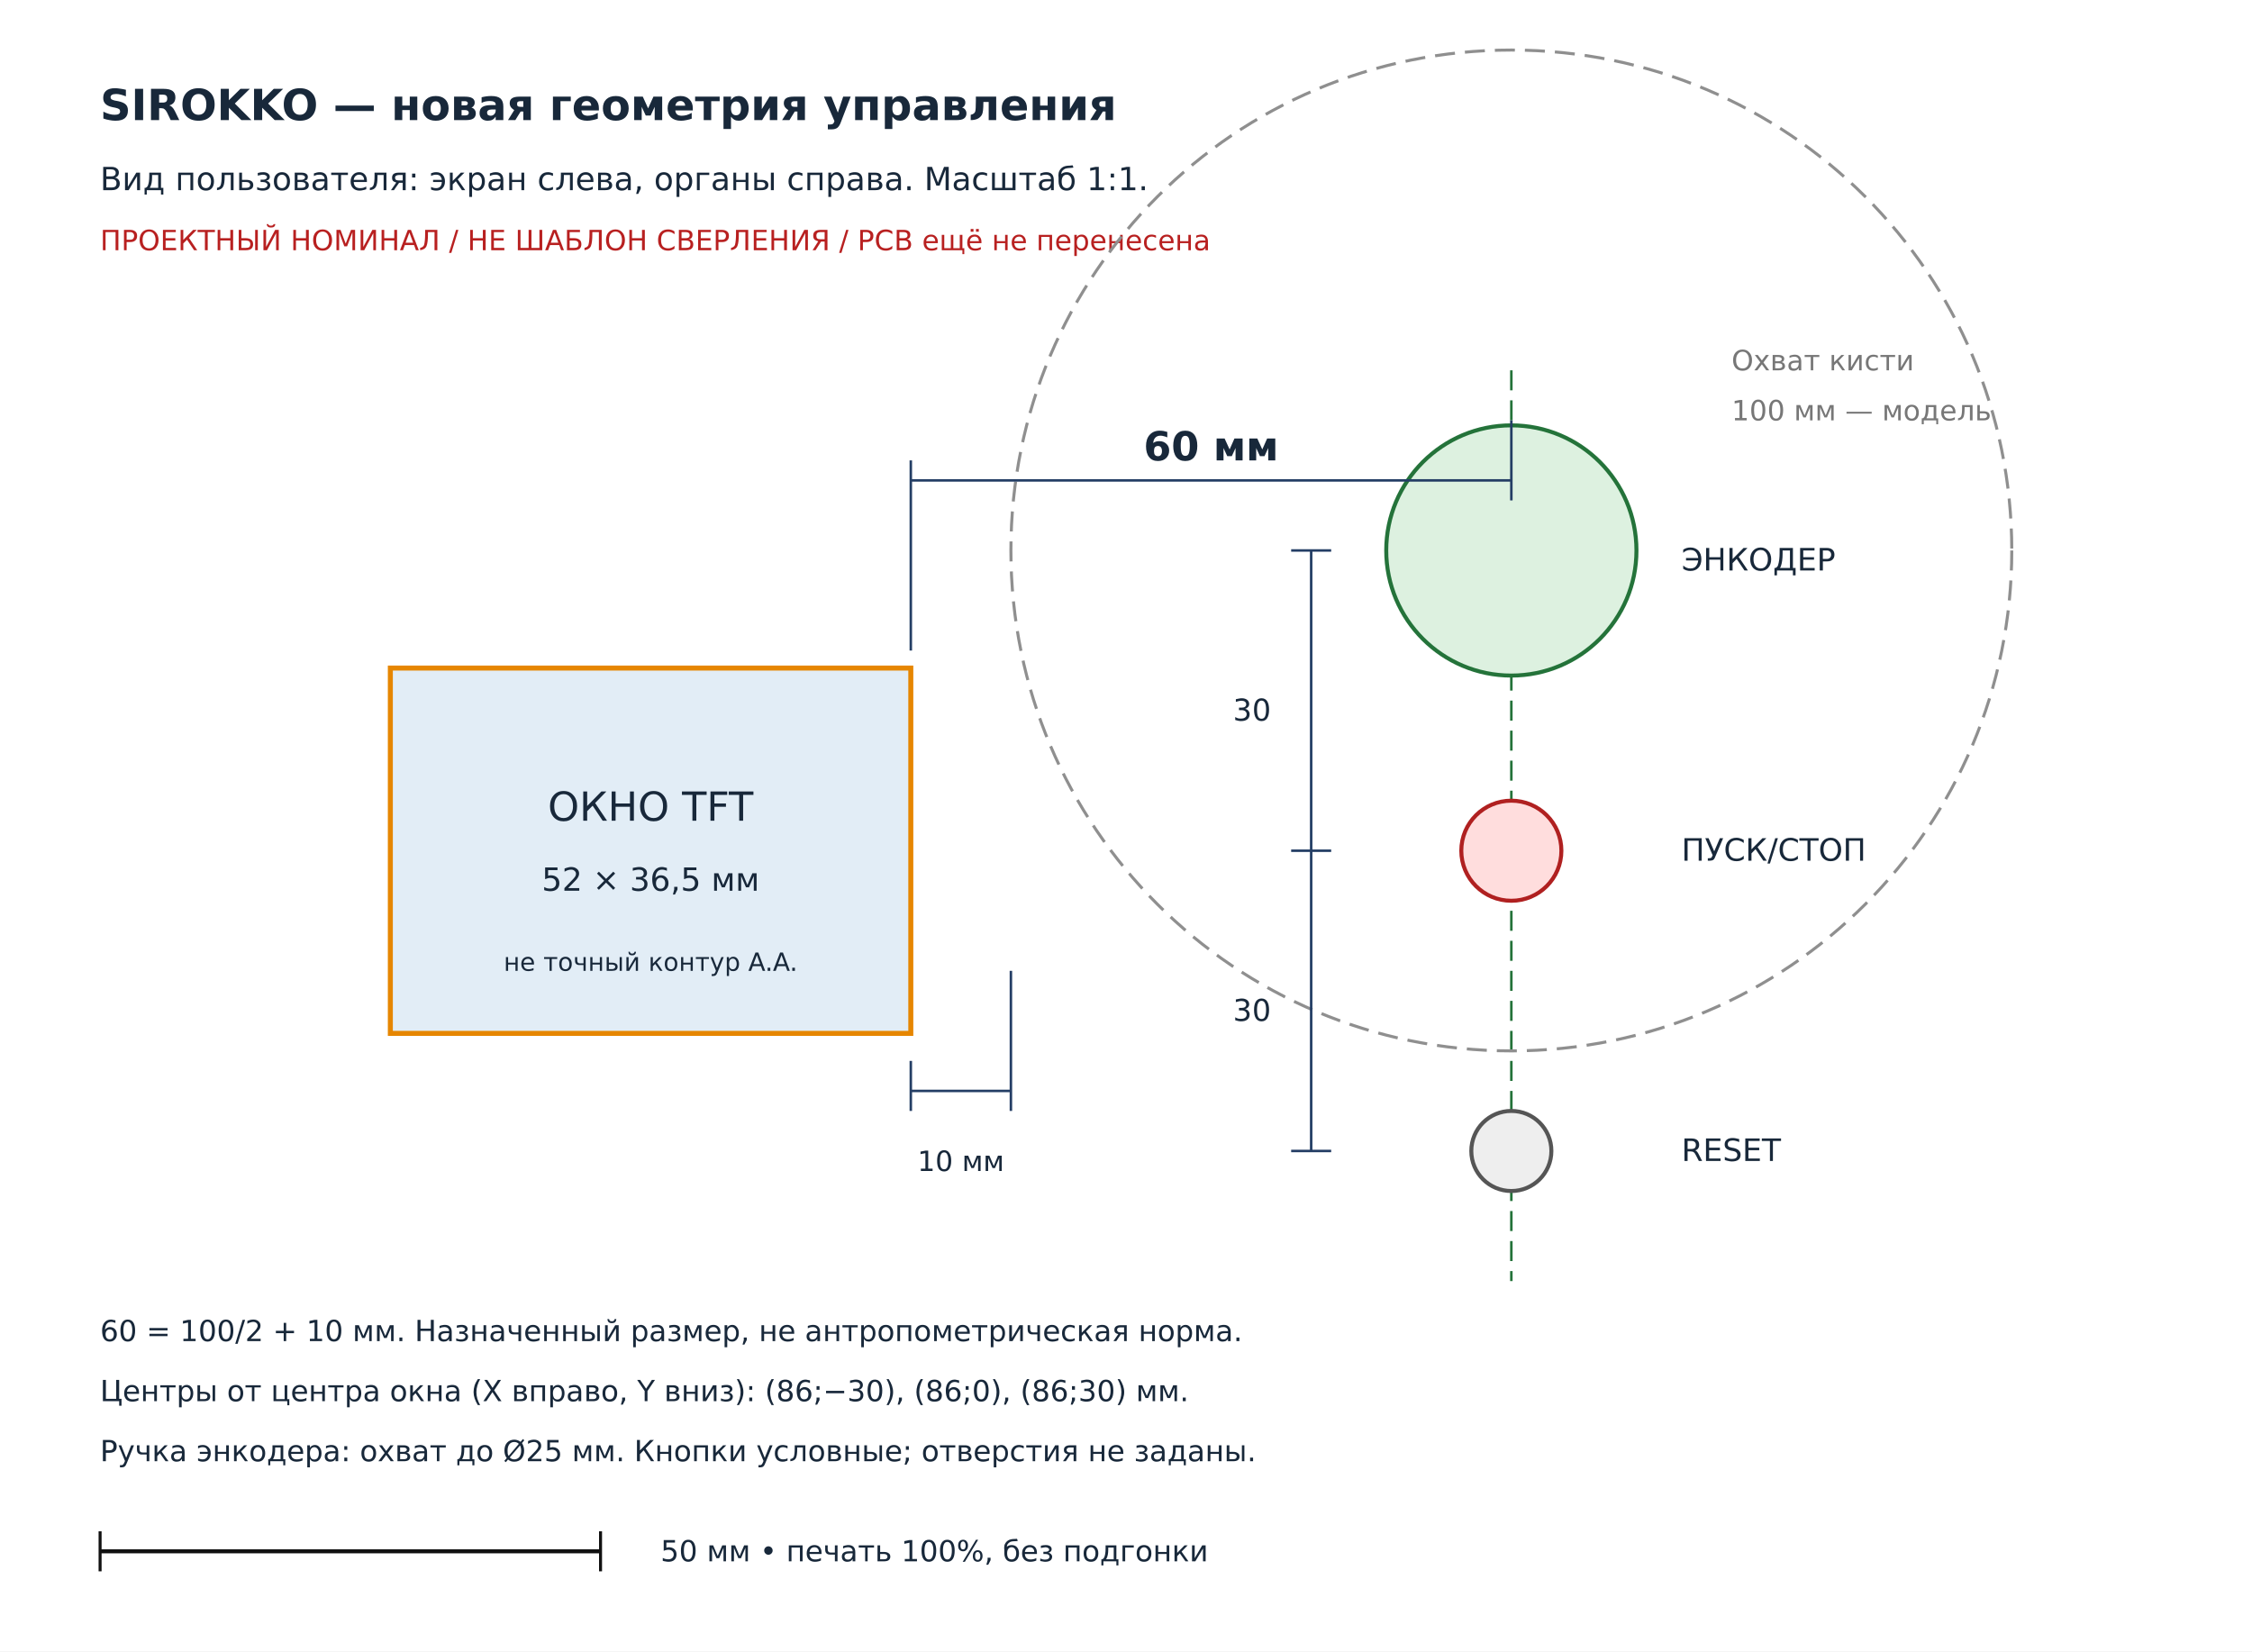
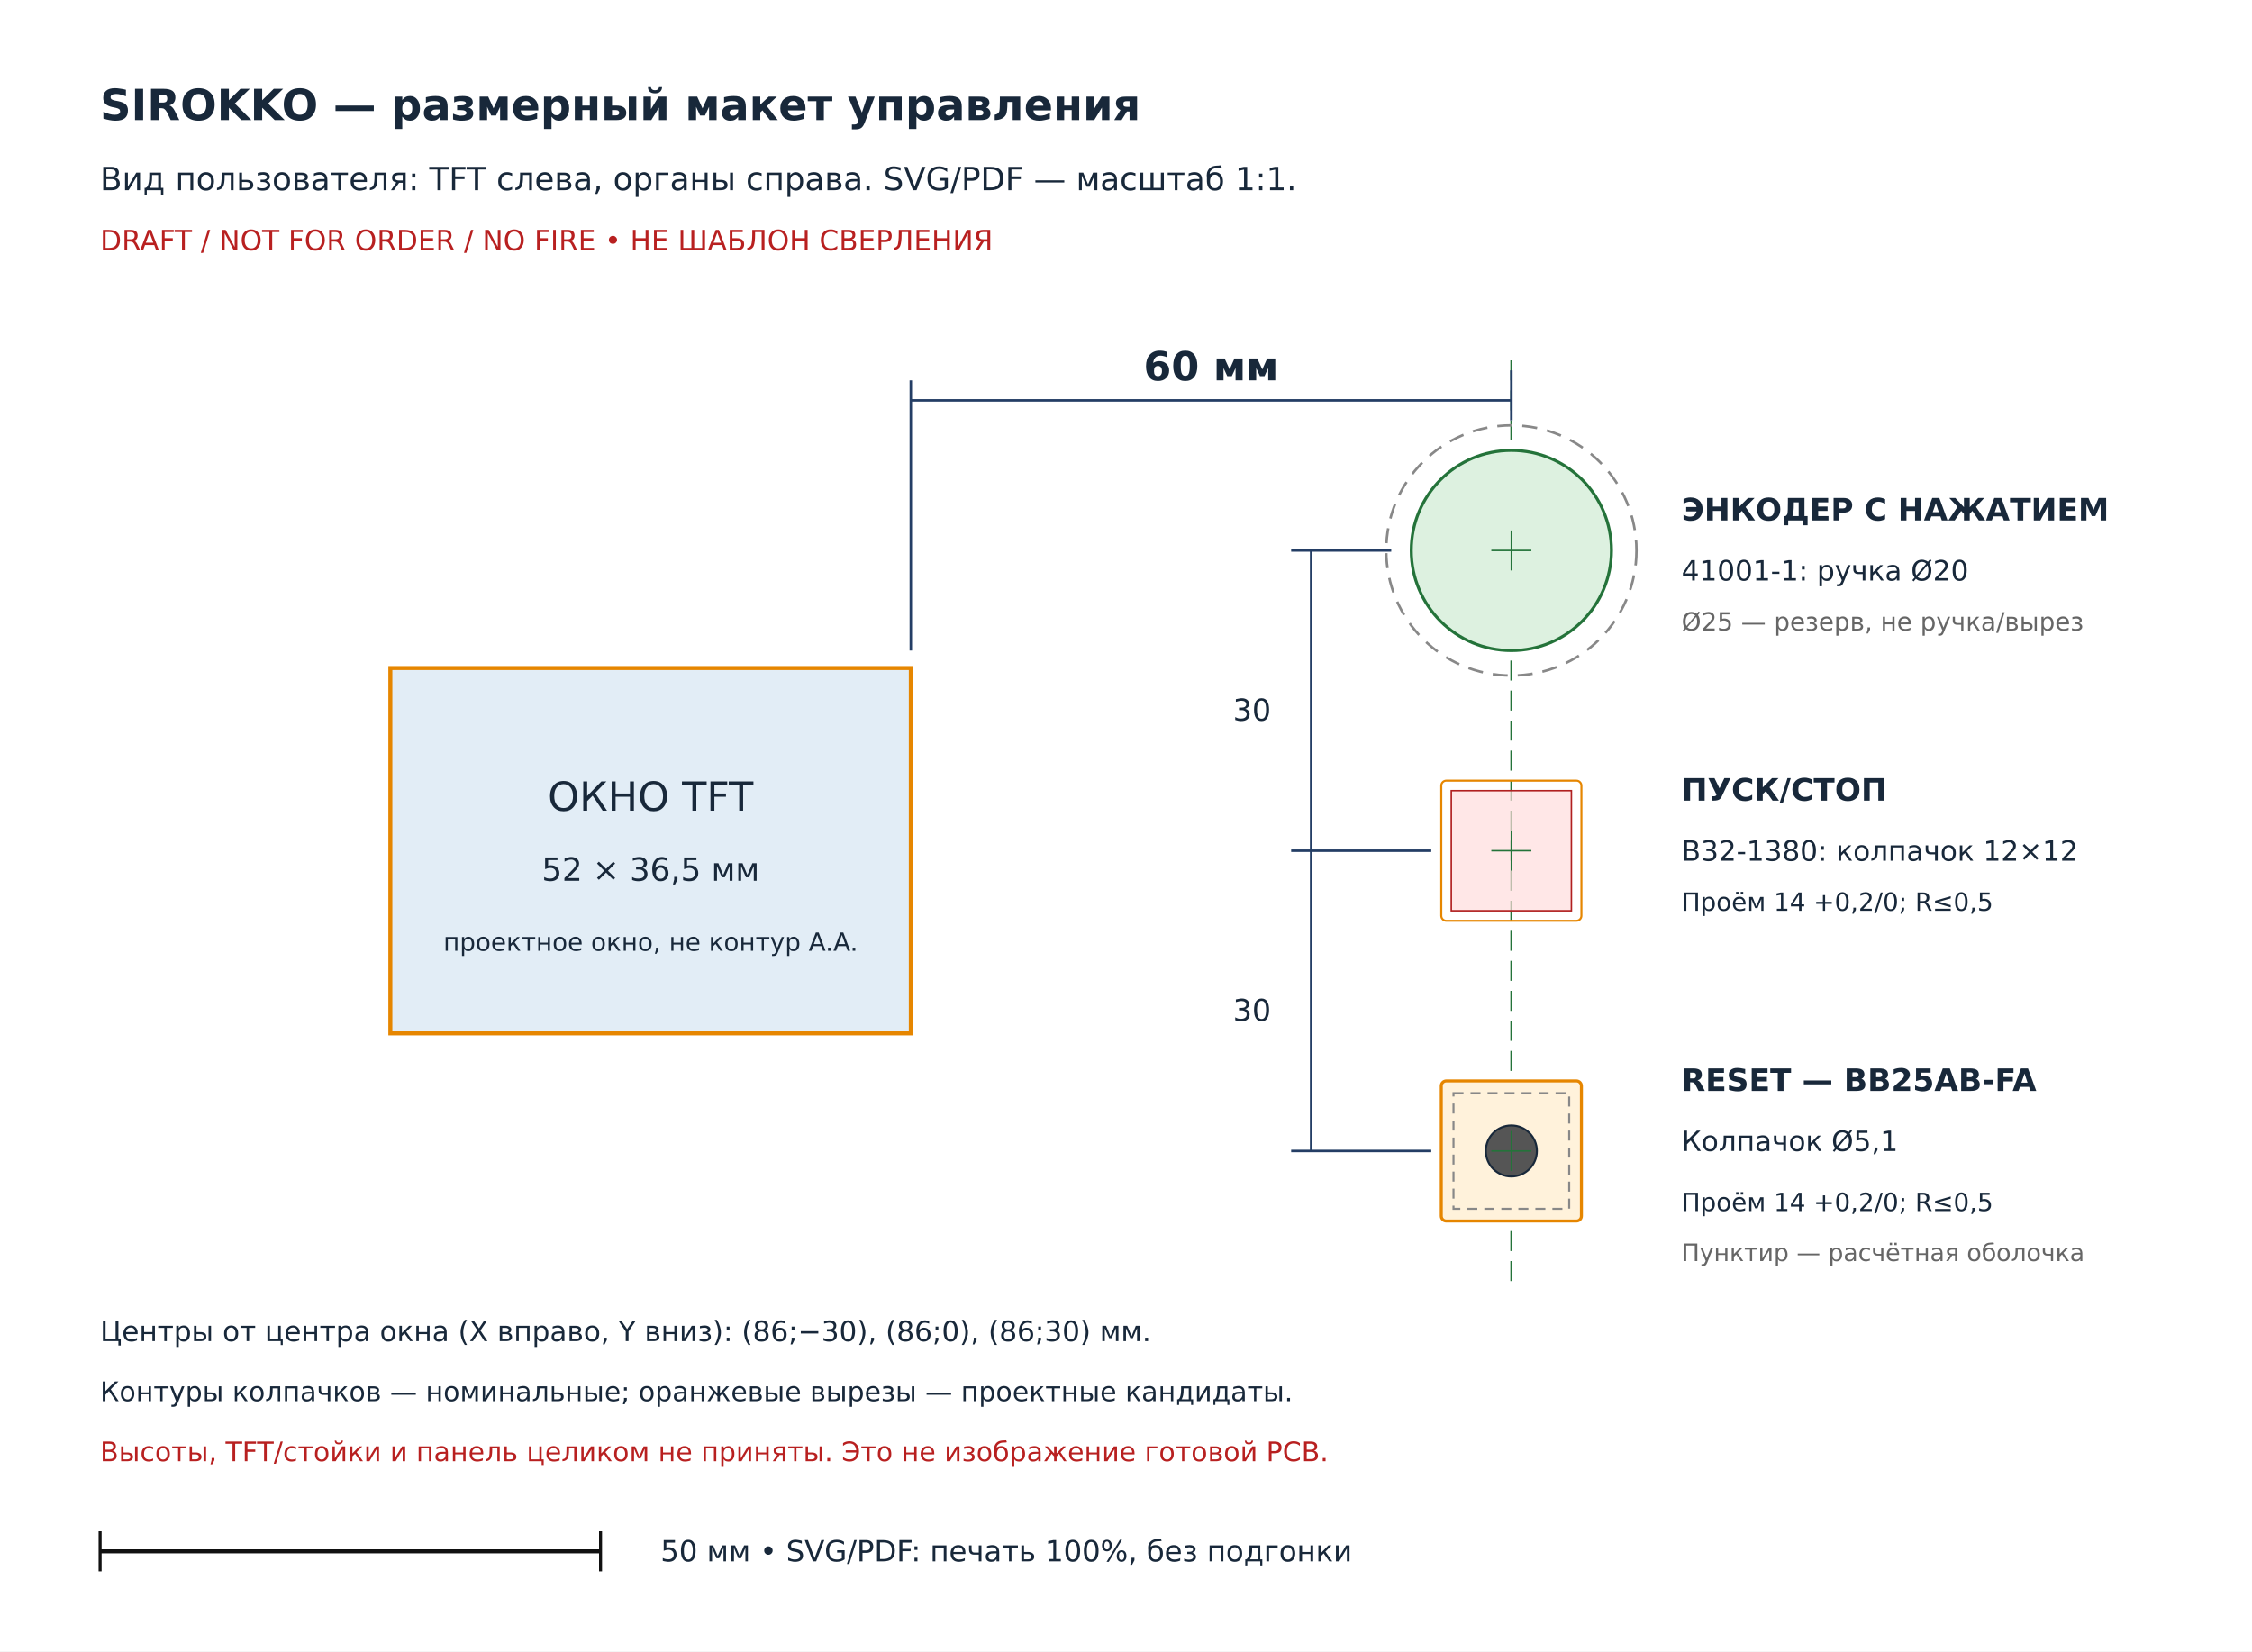
<svg xmlns="http://www.w3.org/2000/svg" width="225mm" height="165mm" viewBox="0 0 225 165">
  <rect width="225" height="165" fill="white" />
  <g font-family="DejaVu Sans, sans-serif" fill="#18283a">
-     <text x="10" y="12" font-size="4.3" font-weight="bold">SIROKKO — новая геометрия управления</text>
-     <text x="10" y="19" font-size="3.2">Вид пользователя: экран слева, органы справа. Масштаб 1:1.</text>
-     <text x="10" y="25" font-size="2.8" fill="#b82020">ПРОЕКТНЫЙ НОМИНАЛ / НЕ ШАБЛОН СВЕРЛЕНИЯ / PCB ещё не перенесена</text>
-     <rect id="window" x="39" y="66.75" width="52" height="36.5" fill="#e2edf6" stroke="#e68600" stroke-width="0.5" />
-     <text x="65" y="82" font-size="4" text-anchor="middle">ОКНО TFT</text>
-     <text x="65" y="89" font-size="3.2" text-anchor="middle">52 × 36,5 мм</text>
-     <text x="65" y="97" font-size="2.5" text-anchor="middle">не точный контур A.A.</text>
-     <line id="axis" x1="151" y1="37" x2="151" y2="128" stroke="#24733a" stroke-width="0.25" stroke-dasharray="2 1" />
-     <circle id="hand" cx="151" cy="55" r="50" fill="none" stroke="#8f8f8f" stroke-width="0.3" stroke-dasharray="2 1" />
-     <text x="173" y="37" font-size="2.8" fill="#777">Охват кисти</text>
-     <text x="173" y="42" font-size="2.8" fill="#777">100 мм — модель</text>
-     <circle id="encoder" cx="151" cy="55" r="12.5" fill="#ddf1e0" stroke="#24733a" stroke-width="0.4" />
-     <circle id="start" cx="151" cy="85" r="5" fill="#ffdddd" stroke="#b02020" stroke-width="0.4" />
-     <circle id="reset" cx="151" cy="115" r="4" fill="#eee" stroke="#555" stroke-width="0.4" />
-     <text x="168" y="57" font-size="3.1">ЭНКОДЕР</text>
-     <text x="168" y="86" font-size="3.1">ПУСК/СТОП</text>
-     <text x="168" y="116" font-size="3.1">RESET</text>
+     <text x="10" y="12" font-size="4.3" font-weight="bold">SIROKKO — размерный макет управления</text>
+     <text x="10" y="19" font-size="3.2">Вид пользователя: TFT слева, органы справа. SVG/PDF — масштаб 1:1.</text>
+     <text x="10" y="25" font-size="2.8" fill="#b82020">DRAFT / NOT FOR ORDER / NO FIRE • НЕ ШАБЛОН СВЕРЛЕНИЯ</text>
+     <rect id="window" x="39" y="66.75" width="52" height="36.5" fill="#e2edf6" stroke="#e68600" stroke-width="0.4" />
+     <text x="65" y="81" font-size="4" text-anchor="middle">ОКНО TFT</text>
+     <text x="65" y="88" font-size="3.2" text-anchor="middle">52 × 36,5 мм</text>
+     <text x="65" y="95" font-size="2.5" text-anchor="middle">проектное окно, не контур A.A.</text>
+     <line id="axis" x1="151" y1="36" x2="151" y2="128" stroke="#24733a" stroke-width="0.2" stroke-dasharray="2 1" />
+     <circle id="encoder-reserve" cx="151" cy="55" r="12.5" fill="none" stroke="#888" stroke-width="0.25" stroke-dasharray="1.5 1" />
+     <circle id="encoder" cx="151" cy="55" r="10" fill="#ddf1e0" stroke="#24733a" stroke-width="0.3" />
+     <rect id="start-cutout" x="144" y="78" width="14" height="14" rx="0.5" fill="none" stroke="#e68600" stroke-width="0.2" />
+     <rect id="start" x="145" y="79" width="12" height="12" fill="#ffdddd" fill-opacity="0.7" stroke="#b02020" stroke-width="0.15" />
+     <rect id="reset-cutout" x="144" y="108" width="14" height="14" rx="0.5" fill="#fff2db" stroke="#e68600" stroke-width="0.3" />
+     <rect id="reset-envelope" x="145.22" y="109.22" width="11.56" height="11.56" fill="none" stroke="#888" stroke-width="0.2" stroke-dasharray="1 0.7" />
+     <circle id="reset" cx="151" cy="115" r="2.55" fill="#555" stroke="#18283a" stroke-width="0.2" />
+     <g stroke="#24733a" stroke-width="0.15">
+       <path d="M149 55 H153 M151 53 V57 M149 85 H153 M151 83 V87 M149 115 H153 M151 113 V117" />
+     </g>
+     <text x="168" y="52" font-size="3.1" font-weight="bold">ЭНКОДЕР С НАЖАТИЕМ</text>
+     <text x="168" y="58" font-size="2.8">41001-1: ручка Ø20</text>
+     <text x="168" y="63" font-size="2.5" fill="#666">Ø25 — резерв, не ручка/вырез</text>
+     <text x="168" y="80" font-size="3.1" font-weight="bold">ПУСК/СТОП</text>
+     <text x="168" y="86" font-size="2.8">B32-1380: колпачок 12×12</text>
+     <text x="168" y="91" font-size="2.5">Проём 14 +0,2/0; R≤0,5</text>
+     <text x="168" y="109" font-size="3.1" font-weight="bold">RESET — BB25AB-FA</text>
+     <text x="168" y="115" font-size="2.8">Колпачок Ø5,1</text>
+     <text x="168" y="121" font-size="2.5">Проём 14 +0,2/0; R≤0,5</text>
+     <text x="168" y="126" font-size="2.4" fill="#666">Пунктир — расчётная оболочка</text>
    <g fill="none" stroke="#243e65" stroke-width="0.25">
-       <path d="M91 65 V48 M151 42 V48 M91 48 H151 M91 46 L91 50 M151 46 V50" />
-       <path d="M133 55 H129 M133 85 H129 M131 55 V85 M129 55 H133 M129 85 H133" />
-       <path d="M133 115 H129 M131 85 V115 M129 115 H133" />
-       <path d="M91 106 V111 M101 97 V111 M91 109 H101 M91 107 V111 M101 107 V111" />
+       <path d="M91 65 V40 M151 40 V37 M91 40 H151 M91 38 V42 M151 38 V42" />
+       <path d="M139 55 H129 M143 85 H129 M131 55 V85 M129 55 H133 M129 85 H133" />
+       <path d="M143 115 H129 M131 85 V115 M129 115 H133" />
    </g>
-     <text x="121" y="46" font-size="4" font-weight="bold" text-anchor="middle">60 мм</text>
+     <text x="121" y="38" font-size="4" font-weight="bold" text-anchor="middle">60 мм</text>
    <text x="127" y="72" font-size="3" text-anchor="end">30</text>
    <text x="127" y="102" font-size="3" text-anchor="end">30</text>
-     <text x="96" y="117" font-size="2.8" text-anchor="middle">10 мм</text>
-     <text x="10" y="134" font-size="2.9">60 = 100/2 + 10 мм. Назначенный размер, не антропометрическая норма.</text>
-     <text x="10" y="140" font-size="2.9">Центры от центра окна (X вправо, Y вниз): (86;−30), (86;0), (86;30) мм.</text>
-     <text x="10" y="146" font-size="2.9">Ручка энкодера: охват до Ø25 мм. Кнопки условные; отверстия не заданы.</text>
-     <line x1="10" y1="155" x2="60" y2="155" stroke="#111" stroke-width="0.4" />
+     <text x="10" y="134" font-size="2.8">Центры от центра окна (X вправо, Y вниз): (86;−30), (86;0), (86;30) мм.</text>
+     <text x="10" y="140" font-size="2.7">Контуры колпачков — номинальные; оранжевые вырезы — проектные кандидаты.</text>
+     <text x="10" y="146" font-size="2.7" fill="#b82020">Высоты, TFT/стойки и панель целиком не приняты. Это не изображение готовой PCB.</text>
+     <line id="scale-50mm" x1="10" y1="155" x2="60" y2="155" stroke="#111" stroke-width="0.4" />
    <path d="M10 153 V157 M60 153 V157" stroke="#111" stroke-width="0.3" />
-     <text x="66" y="156" font-size="2.9">50 мм • печать 100%, без подгонки</text>
+     <text x="66" y="156" font-size="2.9">50 мм • SVG/PDF: печать 100%, без подгонки</text>
  </g>
</svg>
